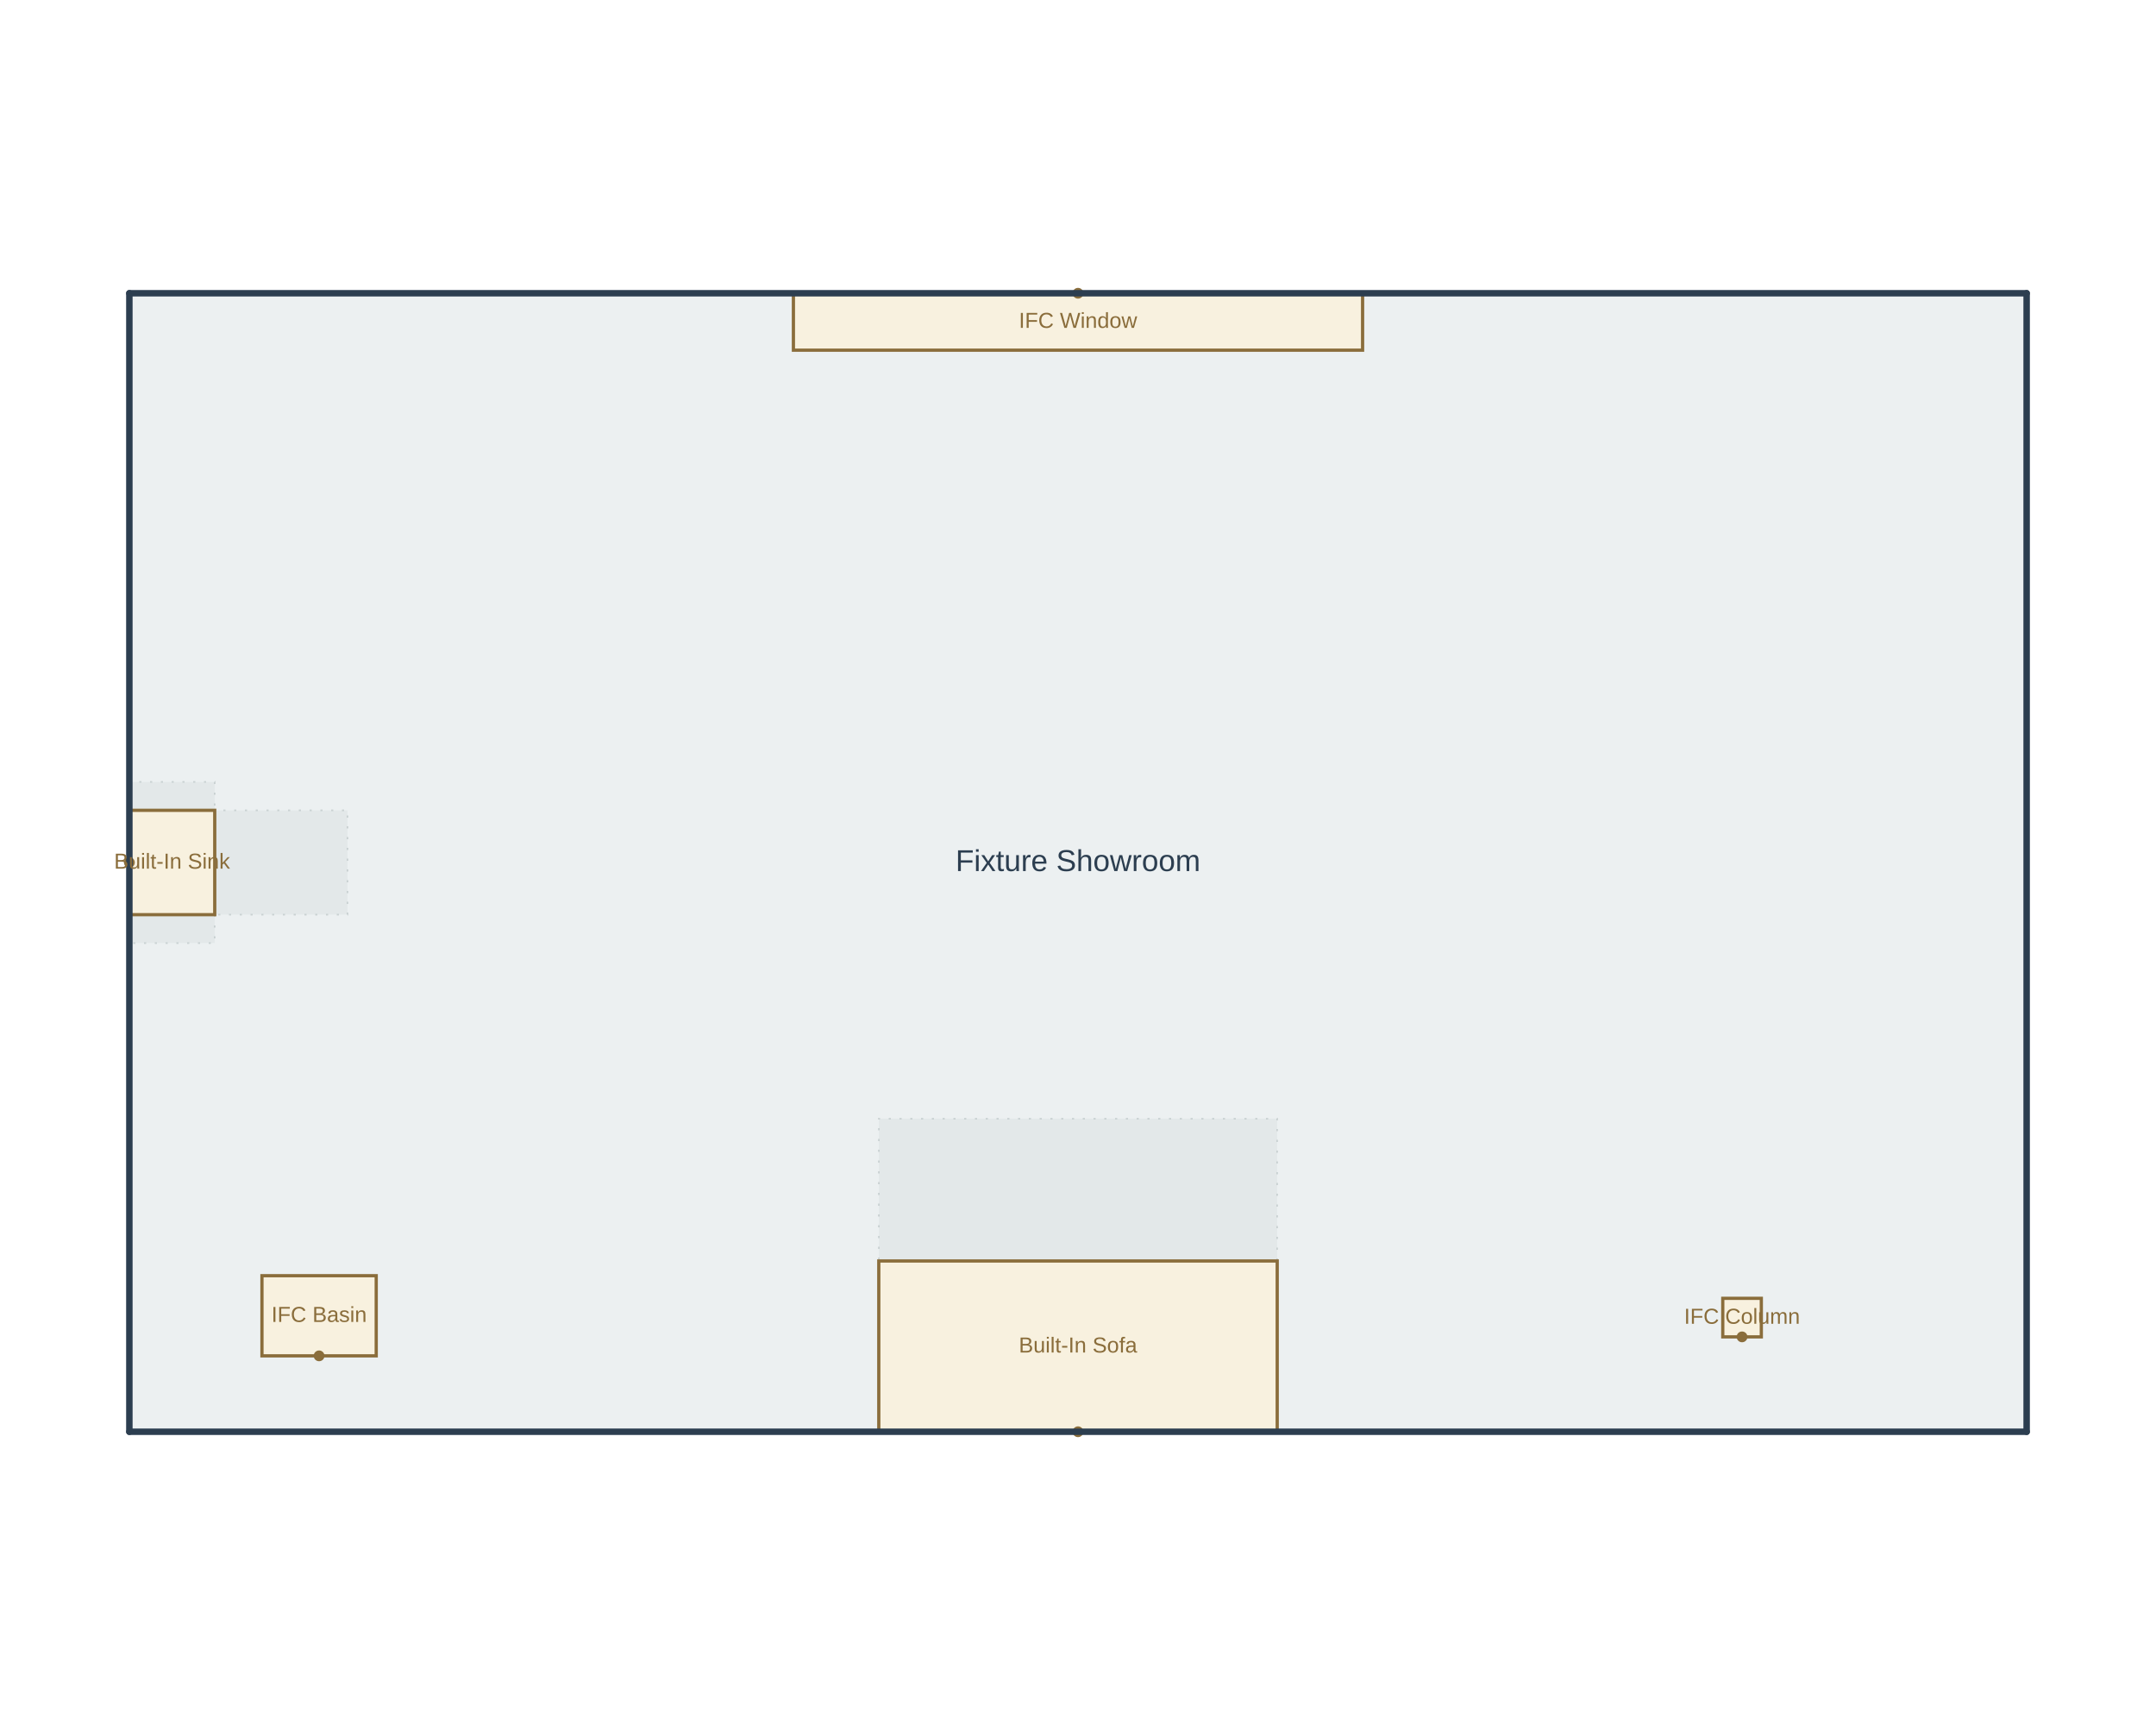
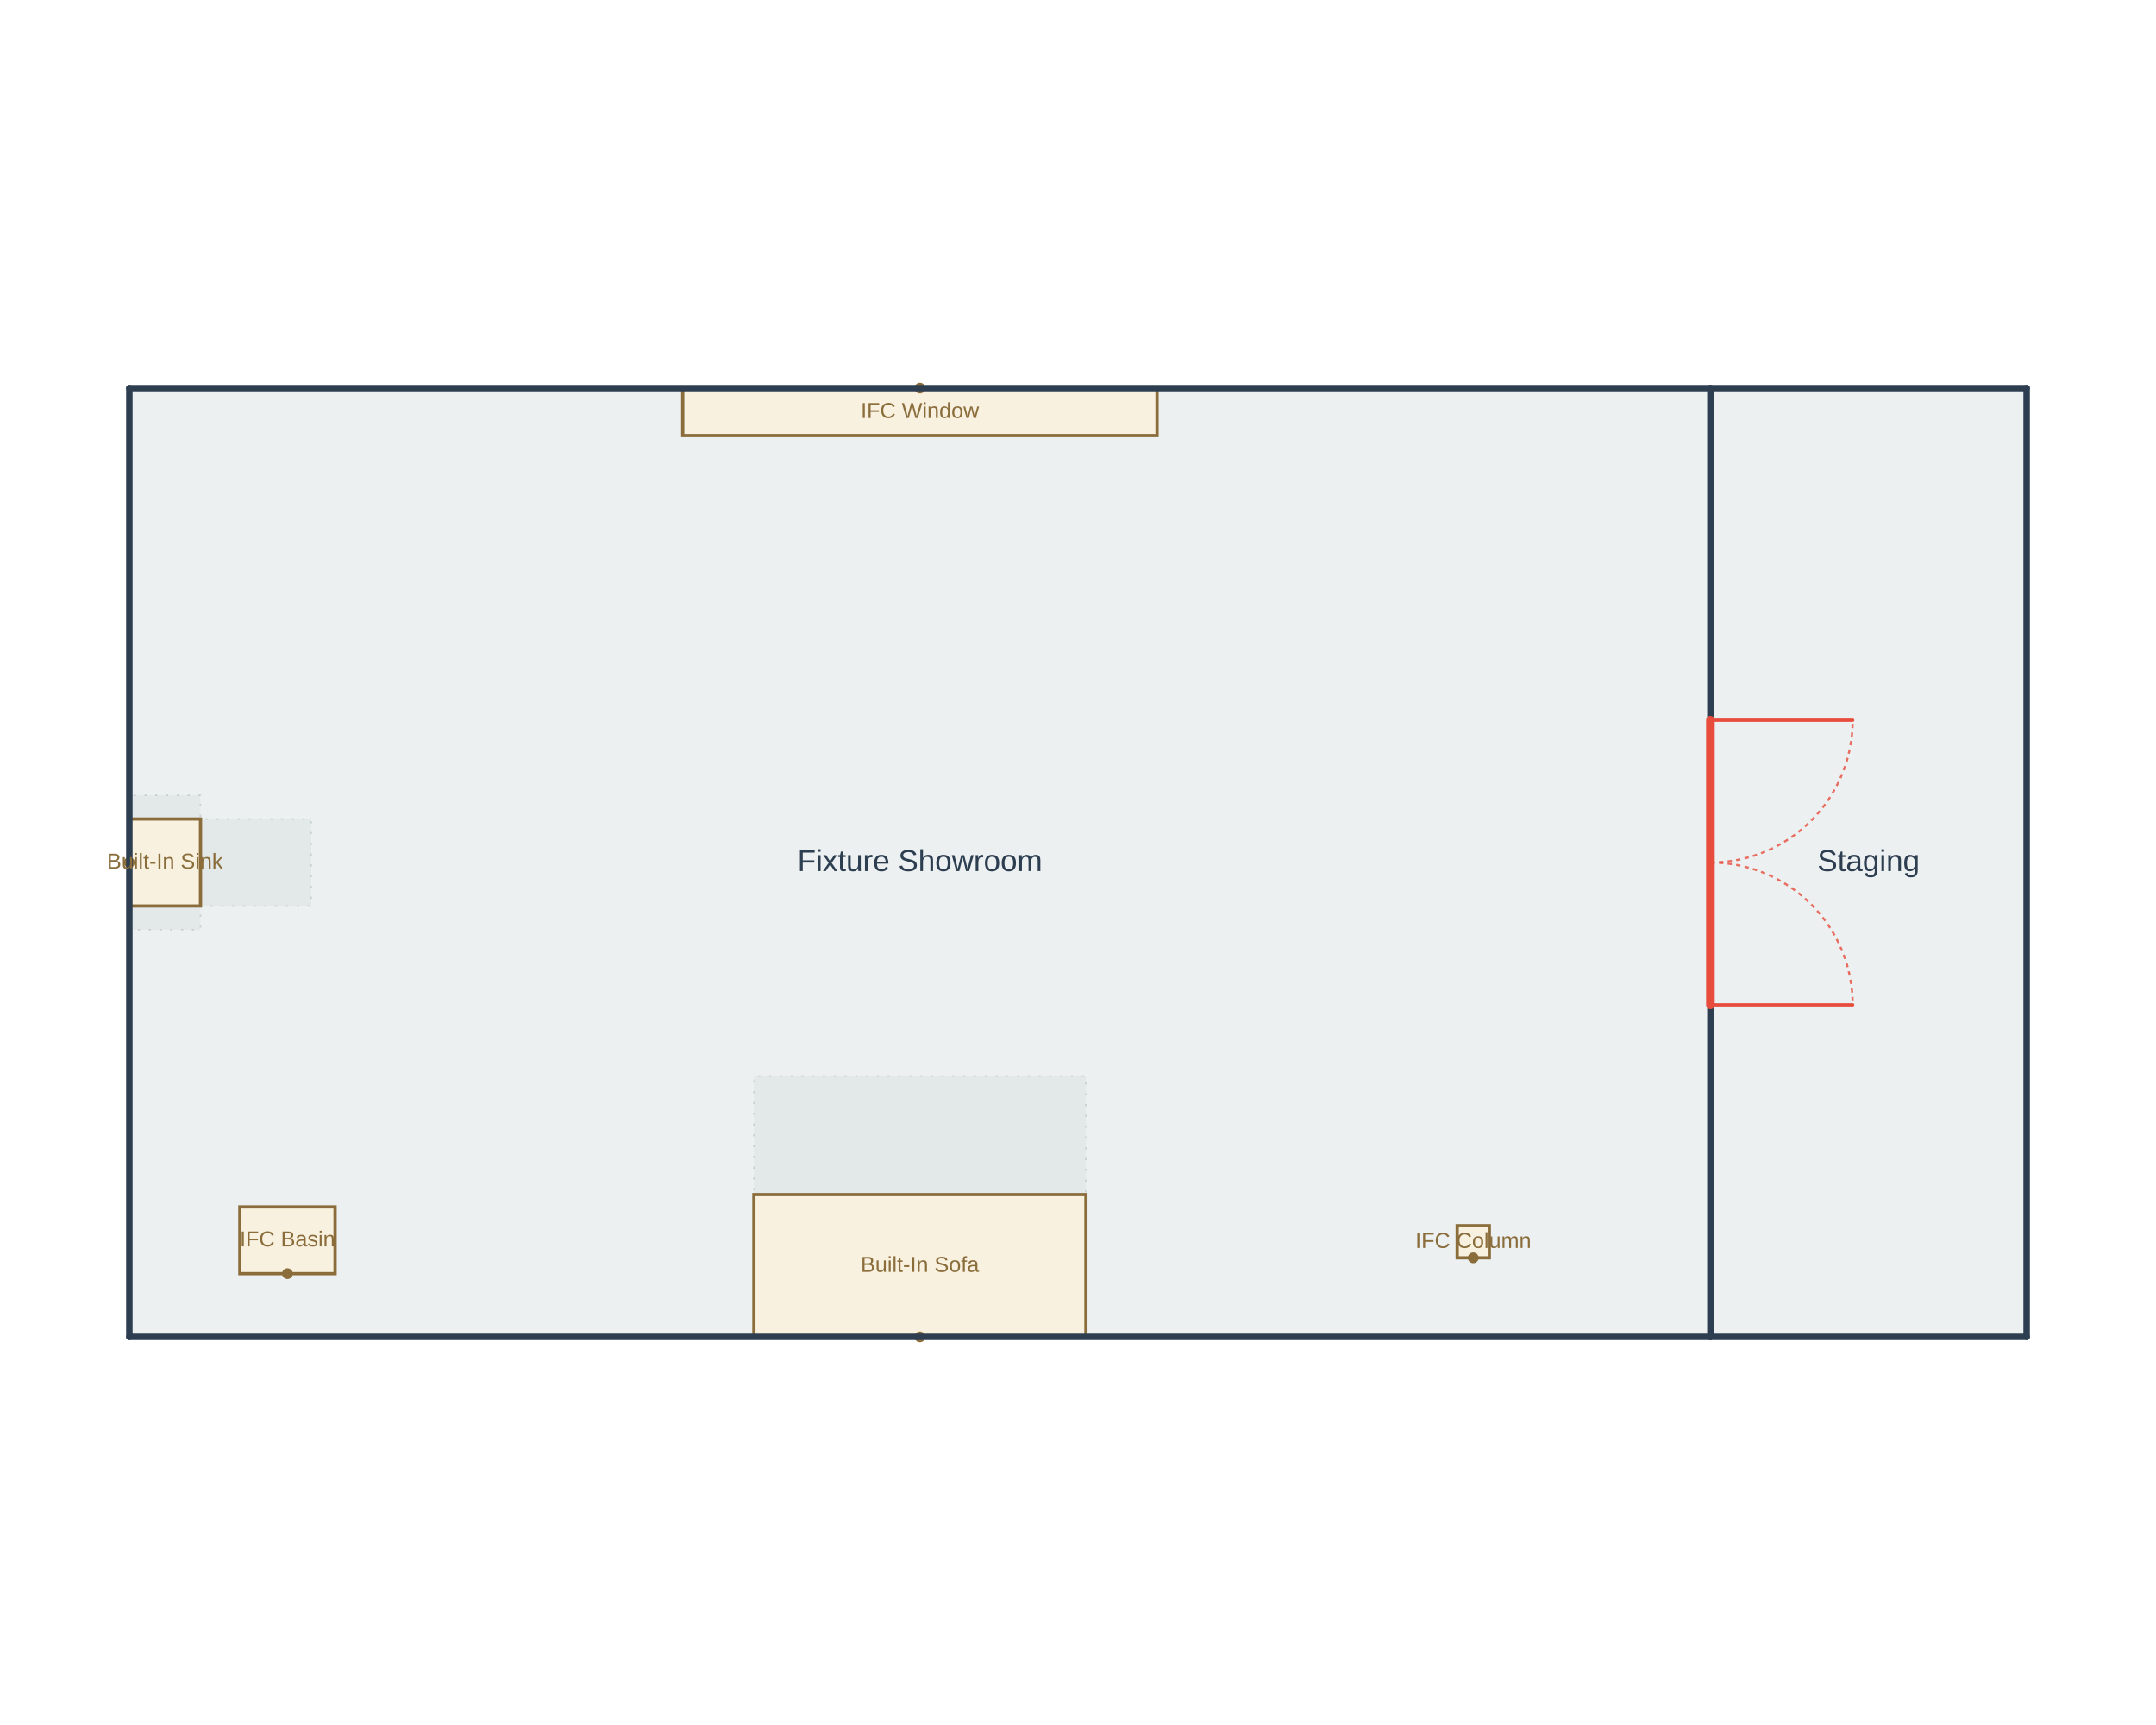
<svg xmlns="http://www.w3.org/2000/svg" width="1000" height="800" viewBox="0 0 1000 800">
  <defs>
    <style>
      .room-label { font-family: Arial, sans-serif; font-weight: 500; }
    </style>
  </defs>
  <rect width="1000" height="800" fill="#ffffff" />
-   <path d="M 60.00 664.00 L 940.00 664.00 L 940.00 136.00 L 60.00 136.00 Z" fill="none" stroke="#7f8c8d" stroke-width="2" stroke-dasharray="8,4" />
-   <path d="M 60.00 664.00 L 940.00 664.00 L 940.00 136.00 L 60.00 136.00 Z" fill="#ecf0f1" stroke="#bdc3c7" stroke-width="1" />
-   <path class="object-clearance" d="M 99.60 375.80 L 99.60 424.20 L 161.20 424.20 L 161.20 375.80 Z" fill="#7f8c8d" fill-opacity="0.08" stroke="#7f8c8d" stroke-opacity="0.28" stroke-width="0.75" stroke-dasharray="1,4" />
-   <path class="object-clearance" d="M 60.00 362.60 L 60.00 375.80 L 99.60 375.80 L 99.60 362.60 Z" fill="#7f8c8d" fill-opacity="0.08" stroke="#7f8c8d" stroke-opacity="0.28" stroke-width="0.75" stroke-dasharray="1,4" />
-   <path class="object-clearance" d="M 60.00 424.20 L 60.00 437.40 L 99.60 437.40 L 99.60 424.20 Z" fill="#7f8c8d" fill-opacity="0.08" stroke="#7f8c8d" stroke-opacity="0.28" stroke-width="0.75" stroke-dasharray="1,4" />
-   <path class="object-clearance" d="M 407.60 584.80 L 592.40 584.80 L 592.40 518.80 L 407.60 518.80 Z" fill="#7f8c8d" fill-opacity="0.08" stroke="#7f8c8d" stroke-opacity="0.28" stroke-width="0.75" stroke-dasharray="1,4" />
-   <path data-object="ifc_basin1" data-catalog-id="open.buildingsmart.basin" d="M 121.50 628.80 L 174.50 628.80 L 174.50 591.63 L 121.50 591.63 Z" fill="#f8f1df" stroke="#8a6d3b" stroke-width="1.5" />
-   <circle data-object-origin="ifc_basin1" cx="148.00" cy="628.80" r="2.5" fill="#8a6d3b" />
-   <path data-object="ifc_window1" data-catalog-id="open.buildingsmart.window" d="M 632.00 136.00 L 368.00 136.00 L 368.00 162.40 L 632.00 162.40 Z" fill="#f8f1df" stroke="#8a6d3b" stroke-width="1.5" />
-   <circle data-object-origin="ifc_window1" cx="500.00" cy="136.00" r="2.5" fill="#8a6d3b" />
-   <path data-object="ifc_column1" data-catalog-id="open.buildingsmart.column" d="M 799.06 620.00 L 816.94 620.00 L 816.94 602.12 L 799.06 602.12 Z" fill="#f8f1df" stroke="#8a6d3b" stroke-width="1.5" />
-   <circle data-object-origin="ifc_column1" cx="808.00" cy="620.00" r="2.5" fill="#8a6d3b" />
-   <path data-object="builtin_sink1" data-catalog-id="builtin.sanitary.sink.wall_hung" d="M 60.00 375.80 L 60.00 424.20 L 99.60 424.20 L 99.60 375.80 Z" fill="#f8f1df" stroke="#8a6d3b" stroke-width="1.5" />
+   <path d="M 60.00 620.00 L 940.00 620.00 L 940.00 180.00 L 60.00 180.00 Z" fill="none" stroke="#7f8c8d" stroke-width="2" stroke-dasharray="8,4" />
+   <path d="M 60.00 620.00 L 793.33 620.00 L 793.33 180.00 L 60.00 180.00 Z" fill="#ecf0f1" stroke="#bdc3c7" stroke-width="1" />
+   <path d="M 793.33 620.00 L 940.00 620.00 L 940.00 180.00 L 793.33 180.00 Z" fill="#ecf0f1" stroke="#bdc3c7" stroke-width="1" />
+   <path class="object-clearance" d="M 93.00 379.83 L 93.00 420.17 L 144.33 420.17 L 144.33 379.83 Z" fill="#7f8c8d" fill-opacity="0.08" stroke="#7f8c8d" stroke-opacity="0.28" stroke-width="0.75" stroke-dasharray="1,4" />
+   <path class="object-clearance" d="M 60.00 368.83 L 60.00 379.83 L 93.00 379.83 L 93.00 368.83 Z" fill="#7f8c8d" fill-opacity="0.08" stroke="#7f8c8d" stroke-opacity="0.28" stroke-width="0.75" stroke-dasharray="1,4" />
+   <path class="object-clearance" d="M 60.00 420.17 L 60.00 431.17 L 93.00 431.17 L 93.00 420.17 Z" fill="#7f8c8d" fill-opacity="0.08" stroke="#7f8c8d" stroke-opacity="0.28" stroke-width="0.75" stroke-dasharray="1,4" />
+   <path class="object-clearance" d="M 349.67 554.00 L 503.67 554.00 L 503.67 499.00 L 349.67 499.00 Z" fill="#7f8c8d" fill-opacity="0.08" stroke="#7f8c8d" stroke-opacity="0.28" stroke-width="0.75" stroke-dasharray="1,4" />
+   <path data-object="ifc_basin1" data-catalog-id="open.buildingsmart.basin" d="M 111.25 590.67 L 155.42 590.67 L 155.42 559.70 L 111.25 559.70 Z" fill="#f8f1df" stroke="#8a6d3b" stroke-width="1.5" />
+   <circle data-object-origin="ifc_basin1" cx="133.33" cy="590.67" r="2.5" fill="#8a6d3b" />
+   <path data-object="ifc_window1" data-catalog-id="open.buildingsmart.window" d="M 536.67 180.00 L 316.67 180.00 L 316.67 202.00 L 536.67 202.00 Z" fill="#f8f1df" stroke="#8a6d3b" stroke-width="1.5" />
+   <circle data-object-origin="ifc_window1" cx="426.67" cy="180.00" r="2.5" fill="#8a6d3b" />
+   <path data-object="ifc_column1" data-catalog-id="open.buildingsmart.column" d="M 675.88 583.33 L 690.78 583.33 L 690.78 568.43 L 675.88 568.43 Z" fill="#f8f1df" stroke="#8a6d3b" stroke-width="1.5" />
+   <circle data-object-origin="ifc_column1" cx="683.33" cy="583.33" r="2.5" fill="#8a6d3b" />
+   <path data-object="builtin_sink1" data-catalog-id="builtin.sanitary.sink.wall_hung" d="M 60.00 379.83 L 60.00 420.17 L 93.00 420.17 L 93.00 379.83 Z" fill="#f8f1df" stroke="#8a6d3b" stroke-width="1.5" />
  <circle data-object-origin="builtin_sink1" cx="60.00" cy="400.00" r="2.5" fill="#8a6d3b" />
-   <path data-object="builtin_sofa1" data-catalog-id="builtin.furniture.sofa.three_seat" d="M 407.60 664.00 L 592.40 664.00 L 592.40 584.80 L 407.60 584.80 Z" fill="#f8f1df" stroke="#8a6d3b" stroke-width="1.5" />
-   <circle data-object-origin="builtin_sofa1" cx="500.00" cy="664.00" r="2.5" fill="#8a6d3b" />
-   <line x1="60.00" y1="664.00" x2="940.00" y2="664.00" stroke="#2c3e50" stroke-width="3" stroke-linecap="round" />
-   <line x1="940.00" y1="664.00" x2="940.00" y2="136.00" stroke="#2c3e50" stroke-width="3" stroke-linecap="round" />
-   <line x1="60.00" y1="136.00" x2="940.00" y2="136.00" stroke="#2c3e50" stroke-width="3" stroke-linecap="round" />
-   <line x1="60.00" y1="664.00" x2="60.00" y2="136.00" stroke="#2c3e50" stroke-width="3" stroke-linecap="round" />
-   <text x="500.00" y="400.00" font-size="14" fill="#2c3e50" text-anchor="middle" dominant-baseline="middle" font-family="Arial, sans-serif">Fixture Showroom</text>
-   <text x="148.00" y="610.22" font-size="10.08" fill="#8a6d3b" text-anchor="middle" dominant-baseline="middle" font-family="Arial, sans-serif">IFC Basin</text>
-   <text x="500.00" y="149.20" font-size="10.08" fill="#8a6d3b" text-anchor="middle" dominant-baseline="middle" font-family="Arial, sans-serif">IFC Window</text>
-   <text x="808.00" y="611.06" font-size="10.08" fill="#8a6d3b" text-anchor="middle" dominant-baseline="middle" font-family="Arial, sans-serif">IFC Column</text>
-   <text x="79.80" y="400.00" font-size="10.08" fill="#8a6d3b" text-anchor="middle" dominant-baseline="middle" font-family="Arial, sans-serif">Built-In Sink</text>
-   <text x="500.00" y="624.40" font-size="10.08" fill="#8a6d3b" text-anchor="middle" dominant-baseline="middle" font-family="Arial, sans-serif">Built-In Sofa</text>
+   <path data-object="builtin_sofa1" data-catalog-id="builtin.furniture.sofa.three_seat" d="M 349.67 620.00 L 503.67 620.00 L 503.67 554.00 L 349.67 554.00 Z" fill="#f8f1df" stroke="#8a6d3b" stroke-width="1.5" />
+   <circle data-object-origin="builtin_sofa1" cx="426.67" cy="620.00" r="2.5" fill="#8a6d3b" />
+   <line x1="793.33" y1="620.00" x2="793.33" y2="180.00" stroke="#2c3e50" stroke-width="3" stroke-linecap="round" />
+   <line x1="60.00" y1="620.00" x2="793.33" y2="620.00" stroke="#2c3e50" stroke-width="3" stroke-linecap="round" />
+   <line x1="60.00" y1="180.00" x2="793.33" y2="180.00" stroke="#2c3e50" stroke-width="3" stroke-linecap="round" />
+   <line x1="60.00" y1="620.00" x2="60.00" y2="180.00" stroke="#2c3e50" stroke-width="3" stroke-linecap="round" />
+   <line x1="793.33" y1="620.00" x2="940.00" y2="620.00" stroke="#2c3e50" stroke-width="3" stroke-linecap="round" />
+   <line x1="940.00" y1="620.00" x2="940.00" y2="180.00" stroke="#2c3e50" stroke-width="3" stroke-linecap="round" />
+   <line x1="793.33" y1="180.00" x2="940.00" y2="180.00" stroke="#2c3e50" stroke-width="3" stroke-linecap="round" />
+   <line x1="793.33" y1="466.00" x2="793.33" y2="334.00" stroke="#e74c3c" stroke-width="4" stroke-linecap="round" />
+   <line class="door-leaf" x1="793.33" y1="466.00" x2="859.33" y2="466.00" stroke="#e74c3c" stroke-width="1.5" stroke-linecap="round" />
+   <path class="door-swing" d="M 793.33 400.00 A 66.00 66.00 0 0 1 859.33 466.00" fill="none" stroke="#e74c3c" stroke-width="1" stroke-dasharray="2,2" opacity="0.8" />
+   <line class="door-leaf" x1="793.33" y1="334.00" x2="859.33" y2="334.00" stroke="#e74c3c" stroke-width="1.5" stroke-linecap="round" />
+   <path class="door-swing" d="M 793.33 400.00 A 66.00 66.00 0 0 0 859.33 334.00" fill="none" stroke="#e74c3c" stroke-width="1" stroke-dasharray="2,2" opacity="0.8" />
+   <text x="426.67" y="400.00" font-size="14" fill="#2c3e50" text-anchor="middle" dominant-baseline="middle" font-family="Arial, sans-serif">Fixture Showroom</text>
+   <text x="866.67" y="400.00" font-size="14" fill="#2c3e50" text-anchor="middle" dominant-baseline="middle" font-family="Arial, sans-serif">Staging</text>
+   <text x="133.33" y="575.18" font-size="10.08" fill="#8a6d3b" text-anchor="middle" dominant-baseline="middle" font-family="Arial, sans-serif">IFC Basin</text>
+   <text x="426.67" y="191.00" font-size="10.08" fill="#8a6d3b" text-anchor="middle" dominant-baseline="middle" font-family="Arial, sans-serif">IFC Window</text>
+   <text x="683.33" y="575.88" font-size="10.08" fill="#8a6d3b" text-anchor="middle" dominant-baseline="middle" font-family="Arial, sans-serif">IFC Column</text>
+   <text x="76.50" y="400.00" font-size="10.08" fill="#8a6d3b" text-anchor="middle" dominant-baseline="middle" font-family="Arial, sans-serif">Built-In Sink</text>
+   <text x="426.67" y="587.00" font-size="10.08" fill="#8a6d3b" text-anchor="middle" dominant-baseline="middle" font-family="Arial, sans-serif">Built-In Sofa</text>
</svg>
